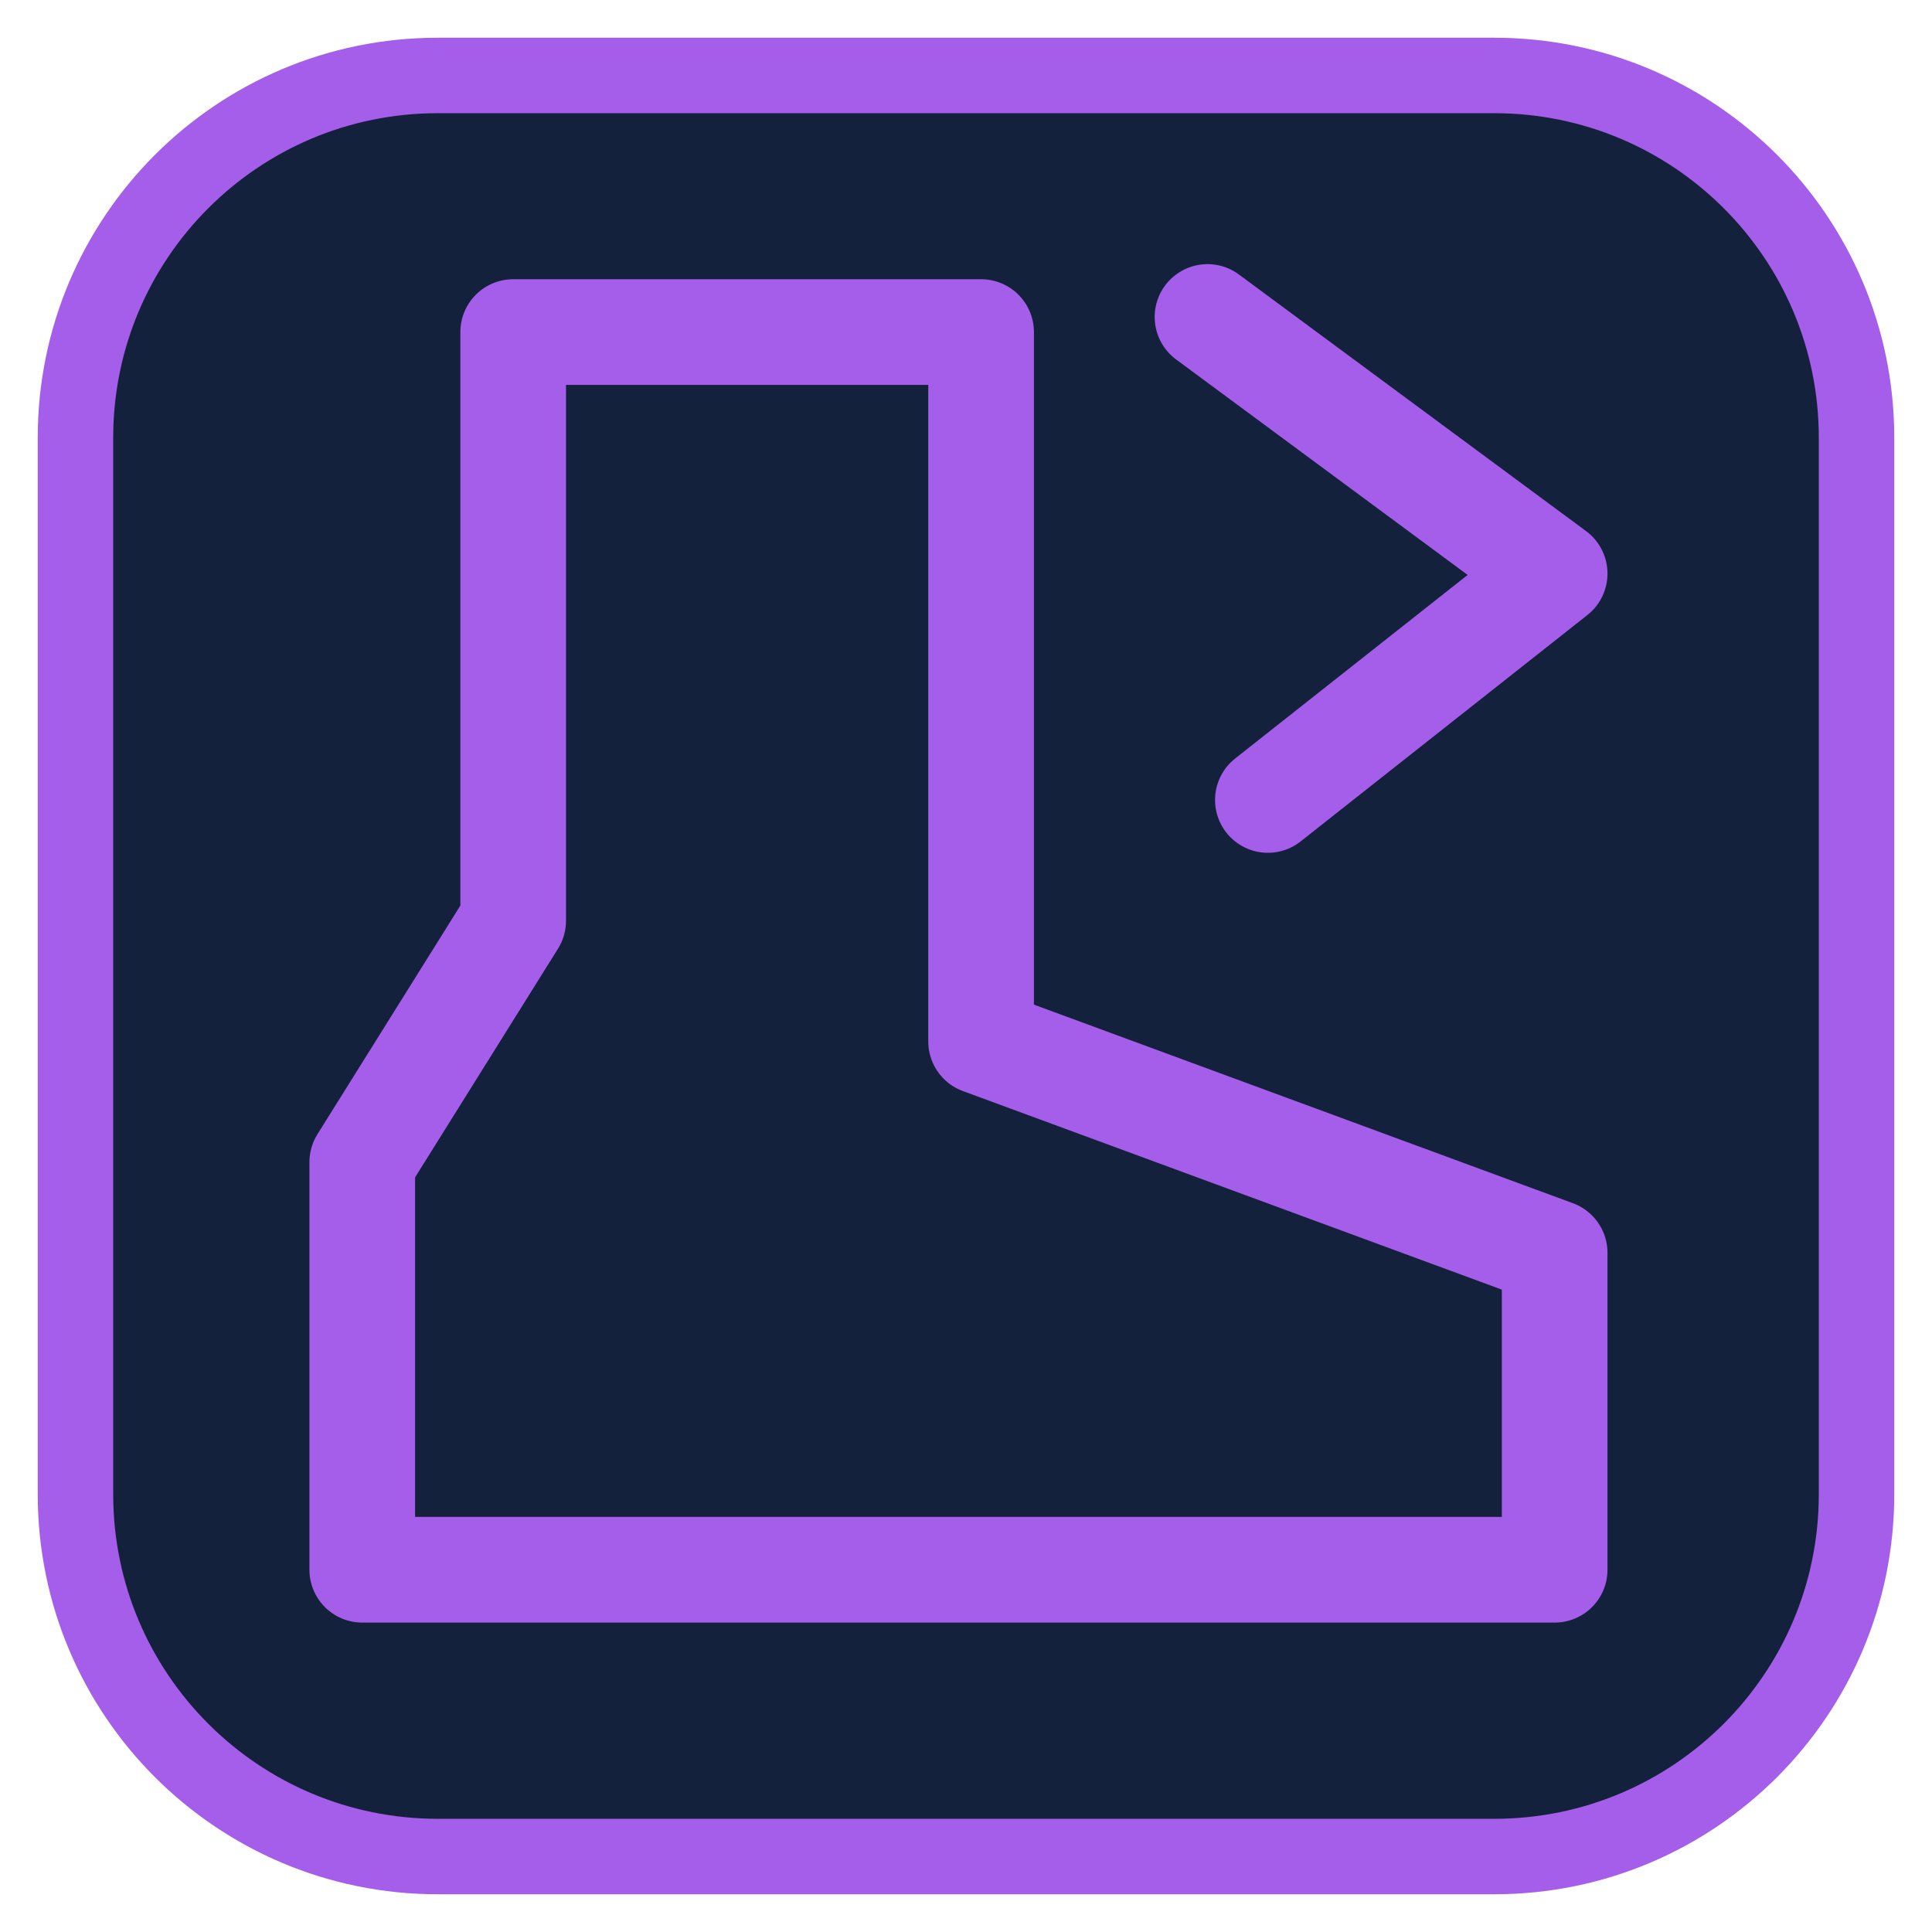
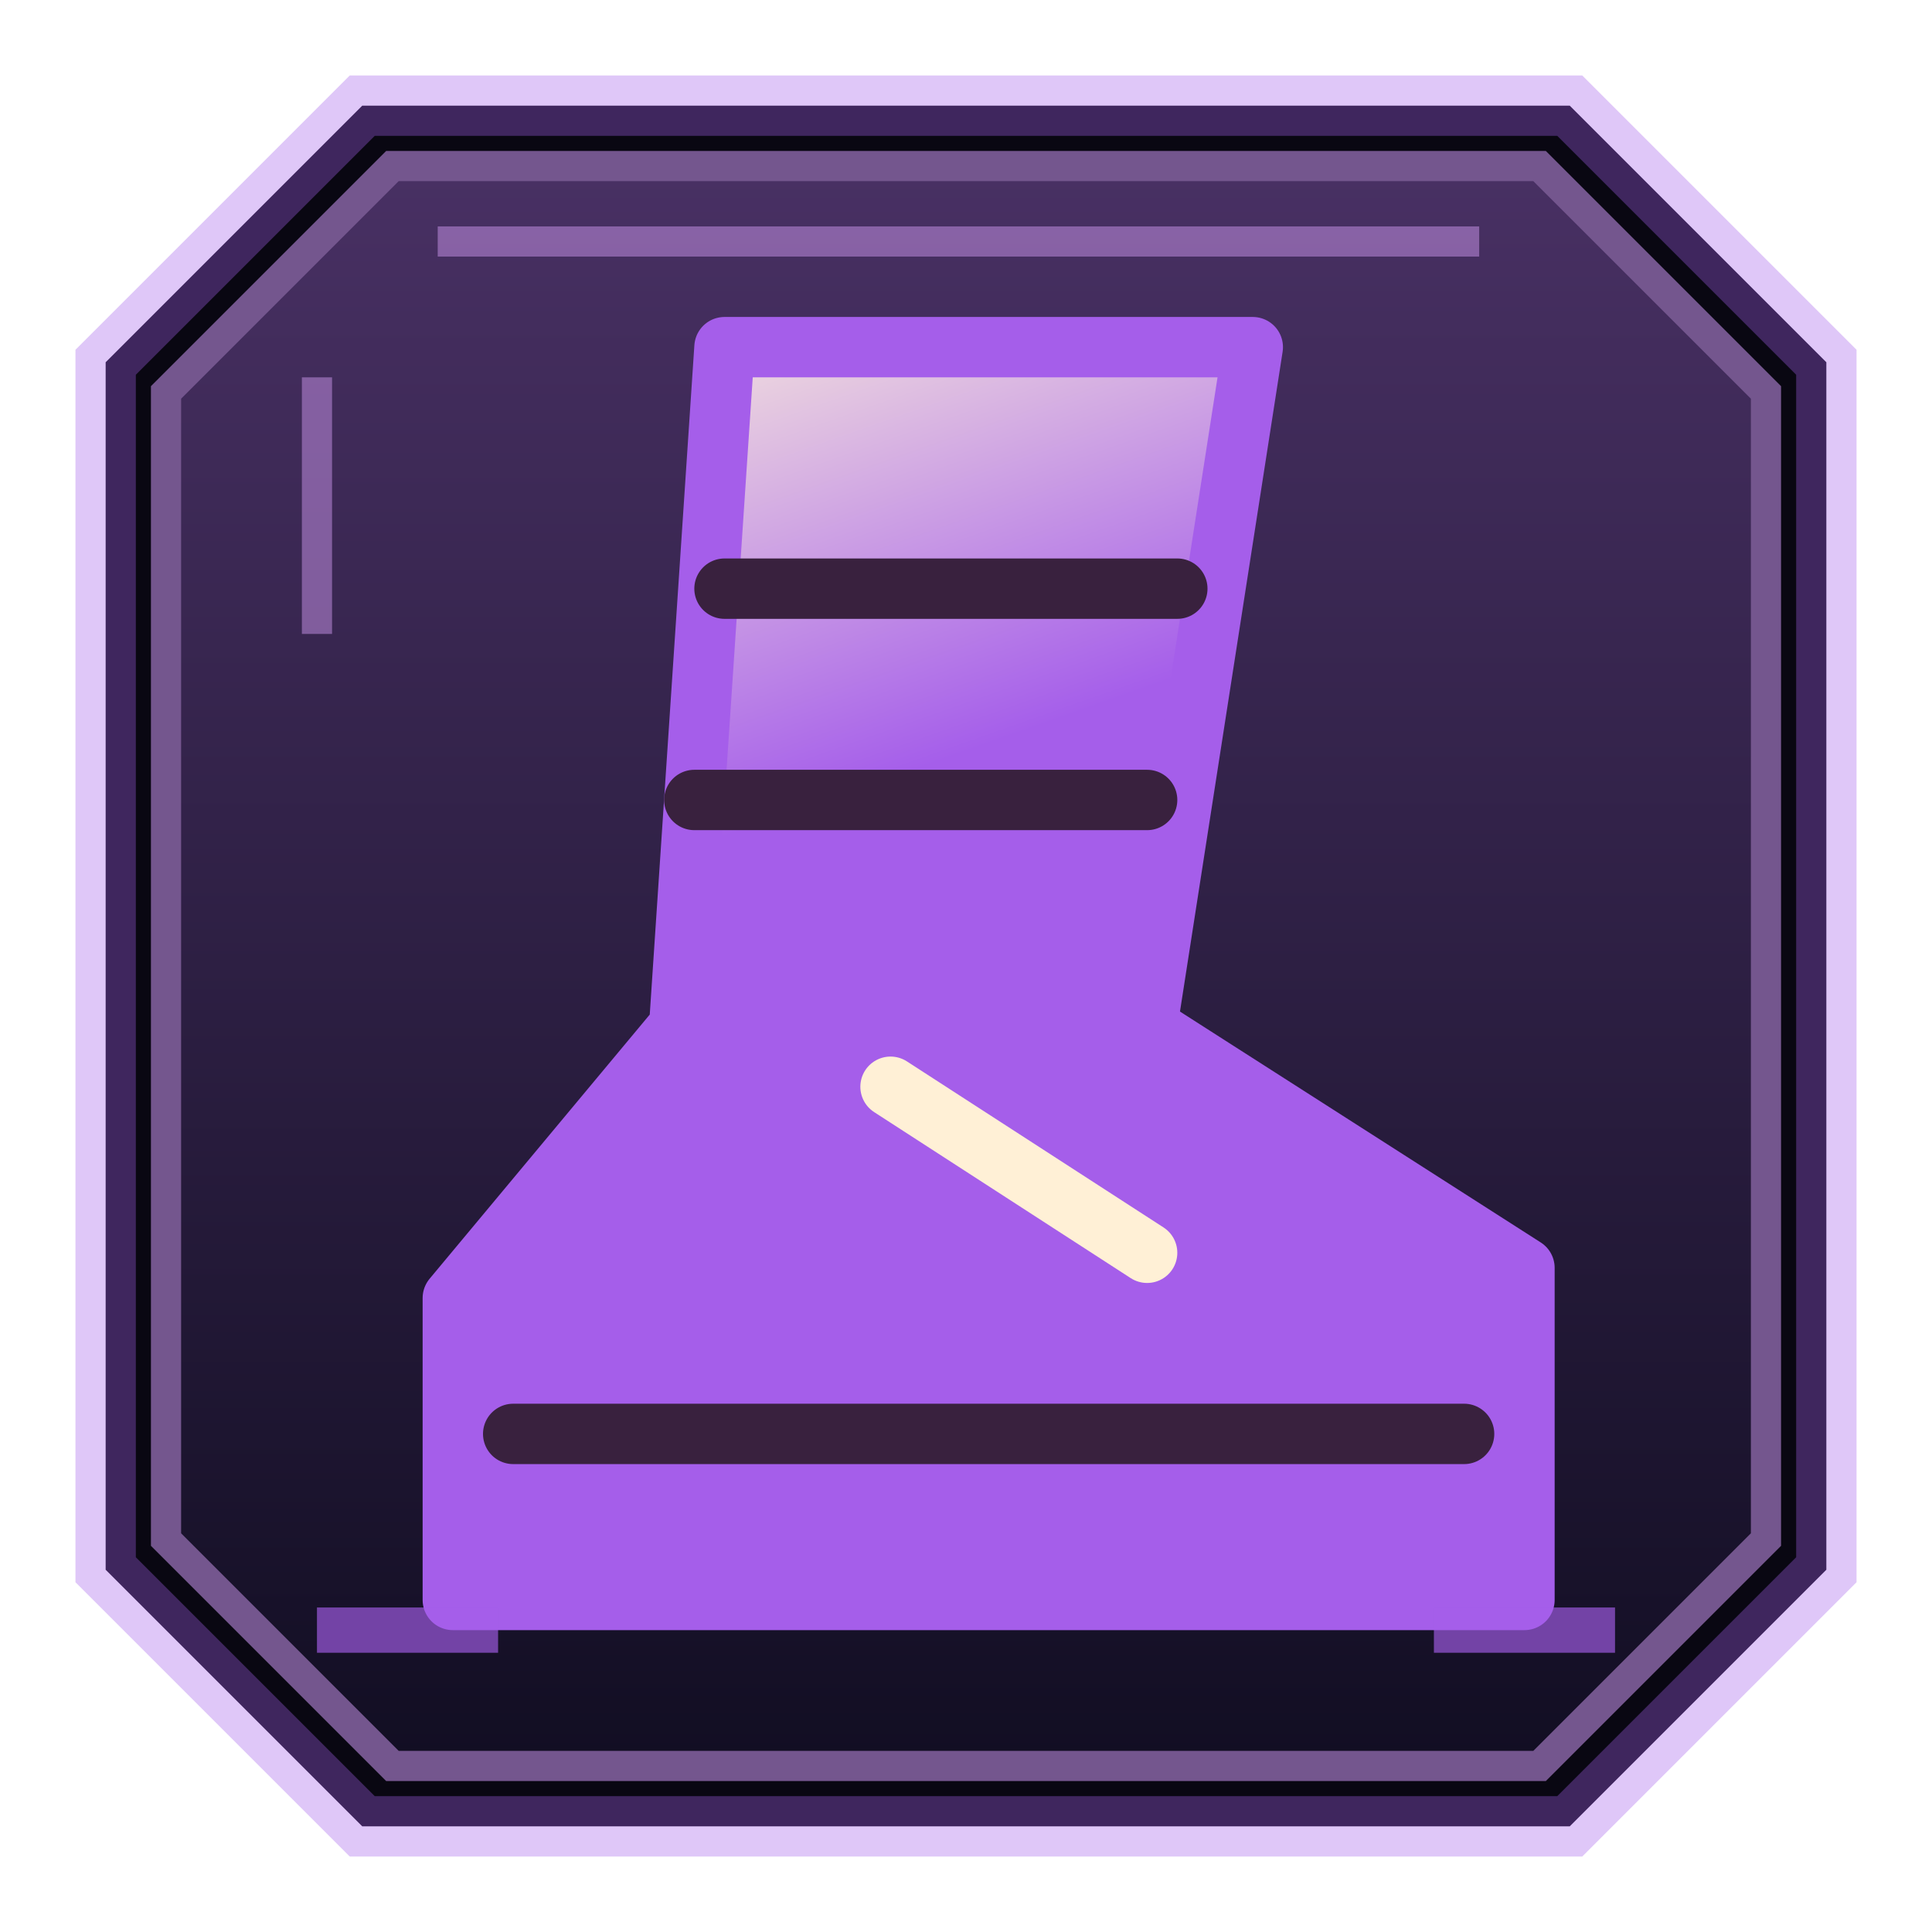
<svg xmlns="http://www.w3.org/2000/svg" width="128" height="128" viewBox="0 0 128 128">
-   <rect x="5" y="5" width="118" height="118" rx="24" fill="#14213D" stroke="#A55EEA" stroke-width="5" />
-   <g fill="none" stroke="#A55EEA" stroke-width="7" stroke-linecap="round" stroke-linejoin="round">
-     <path d="M34 22H65V69L103 83V104H24V77L34 61ZM80 21 103 38 84 53" />
+   <defs>
+     <linearGradient id="base" x2="0" y2="1">
+       <stop stop-color="#483063" />
+       <stop offset="1" stop-color="#120e23" />
+     </linearGradient>
+     <linearGradient id="enamel" x2="0.3" y2="1">
+       <stop stop-color="#fff5dc" />
+       <stop offset=".43" stop-color="#A55EEA" />
+       <stop offset="1" stop-color="#A55EEA" />
+     </linearGradient>
+   </defs>
+   <path d="M24 7h80l17 17v80l-17 17H24L7 104V24Z" fill="#090712" stroke="#A55EEA" stroke-opacity=".35" stroke-width="4" />
+   <path d="M26 11h76l15 15v76l-15 15H26l-15-15V26Z" fill="url(#base)" stroke="#74568e" stroke-width="2" />
+   <path d="M29 16h69m-77 9v17" stroke="#cf98ef" stroke-opacity=".48" stroke-width="2" />
+   <g fill="url(#enamel)" stroke="#A55EEA" stroke-width="4" stroke-linejoin="round" stroke-linecap="round">
+     <path d="M48 23h35l-7 45 25 16v22H30V86l15-18Z" />
+     <path d="M48 39h30M46 53h30M34 95h63" stroke="#39213e" />
+     <path d="M59 72l17 11" stroke="#fff0d6" />
  </g>
+   <path d="M21 108h12m62 0h12" stroke="#A55EEA" stroke-opacity=".65" stroke-width="3" />
</svg>
